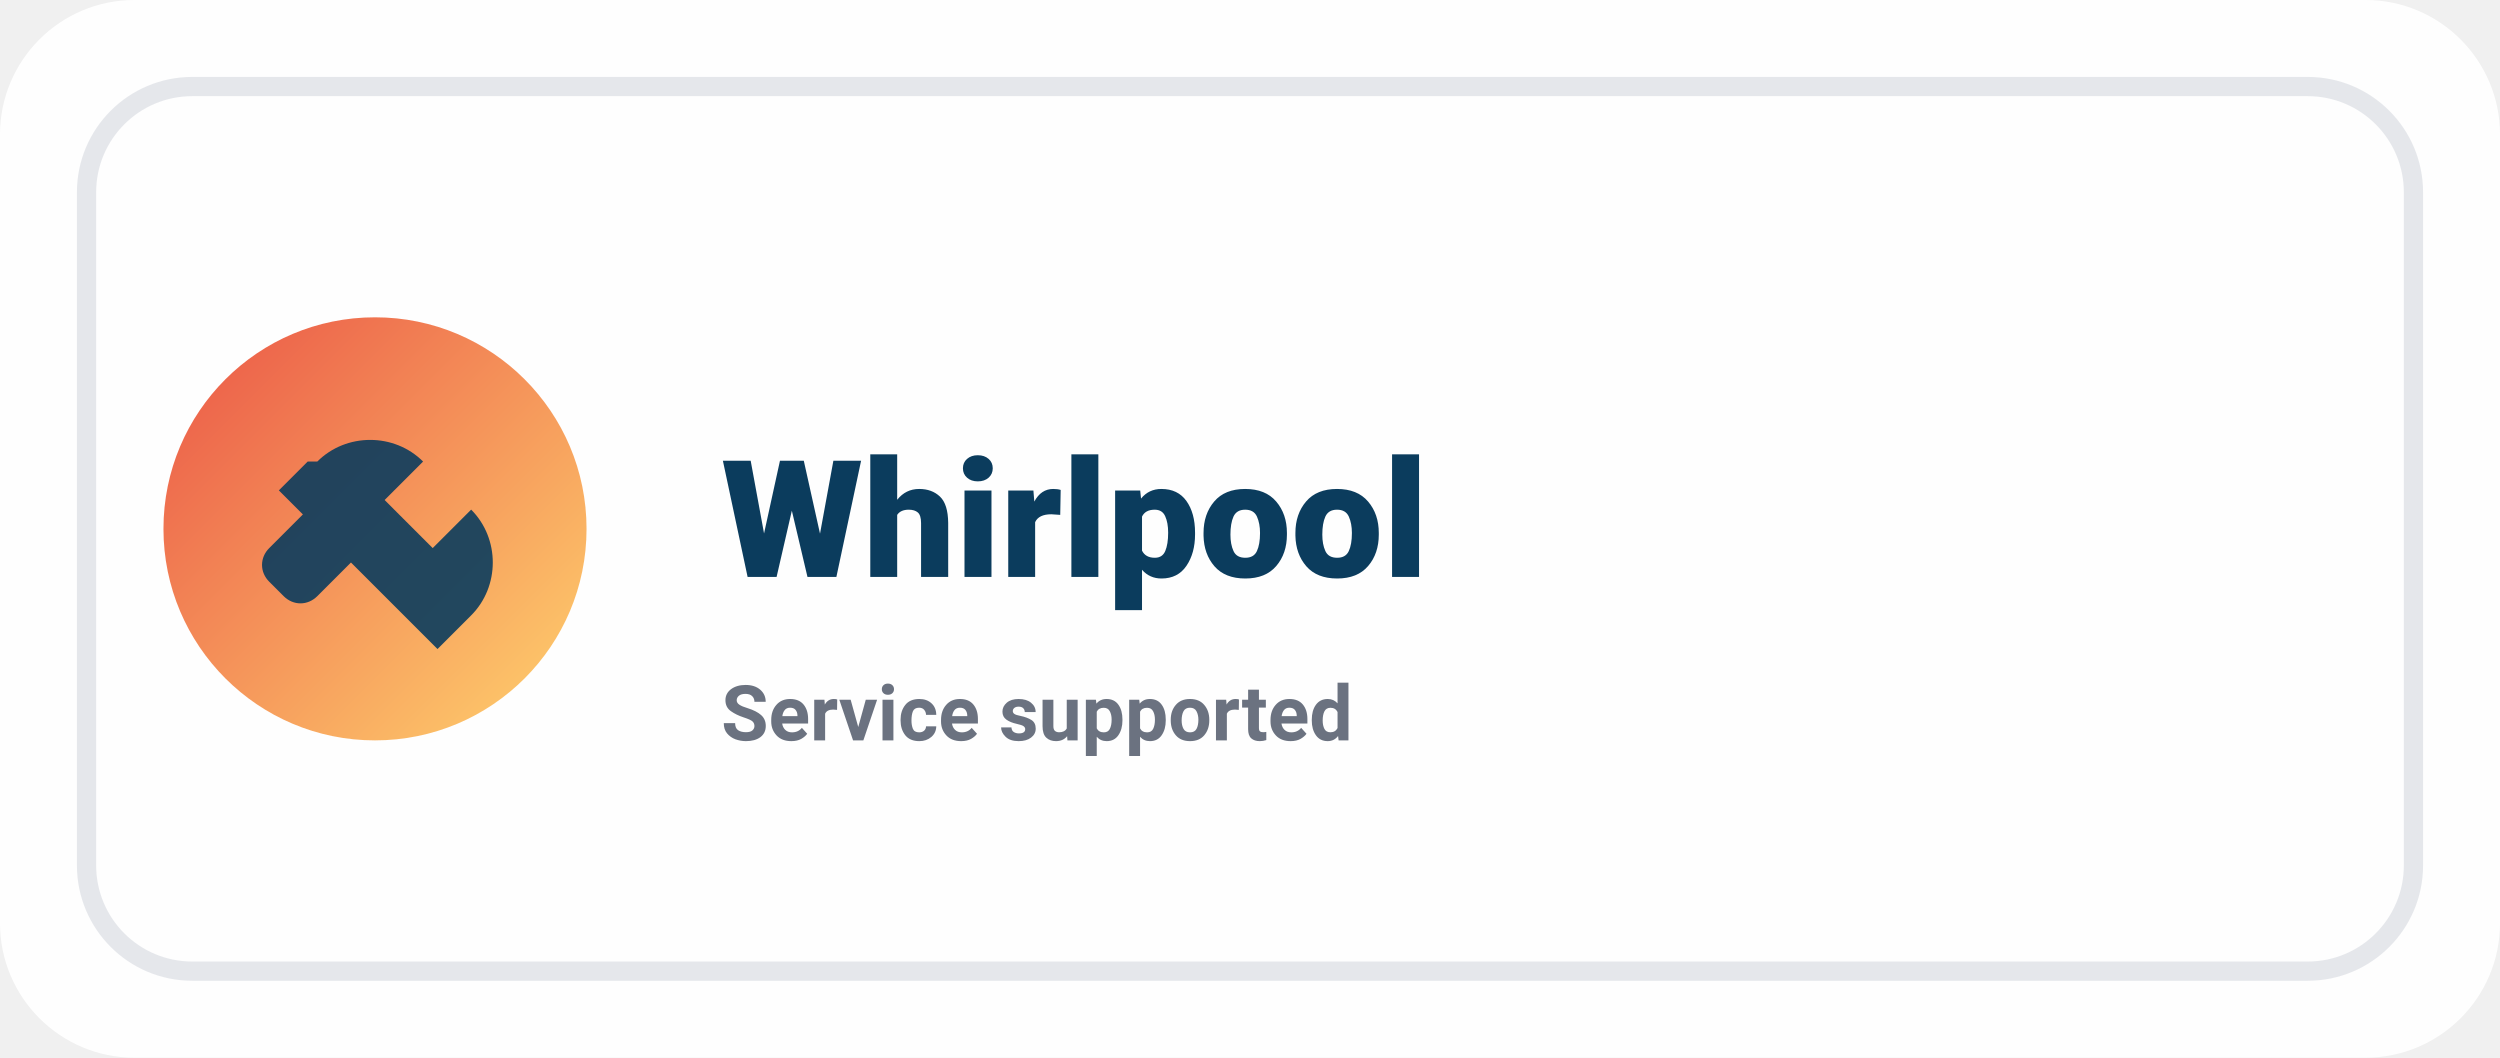
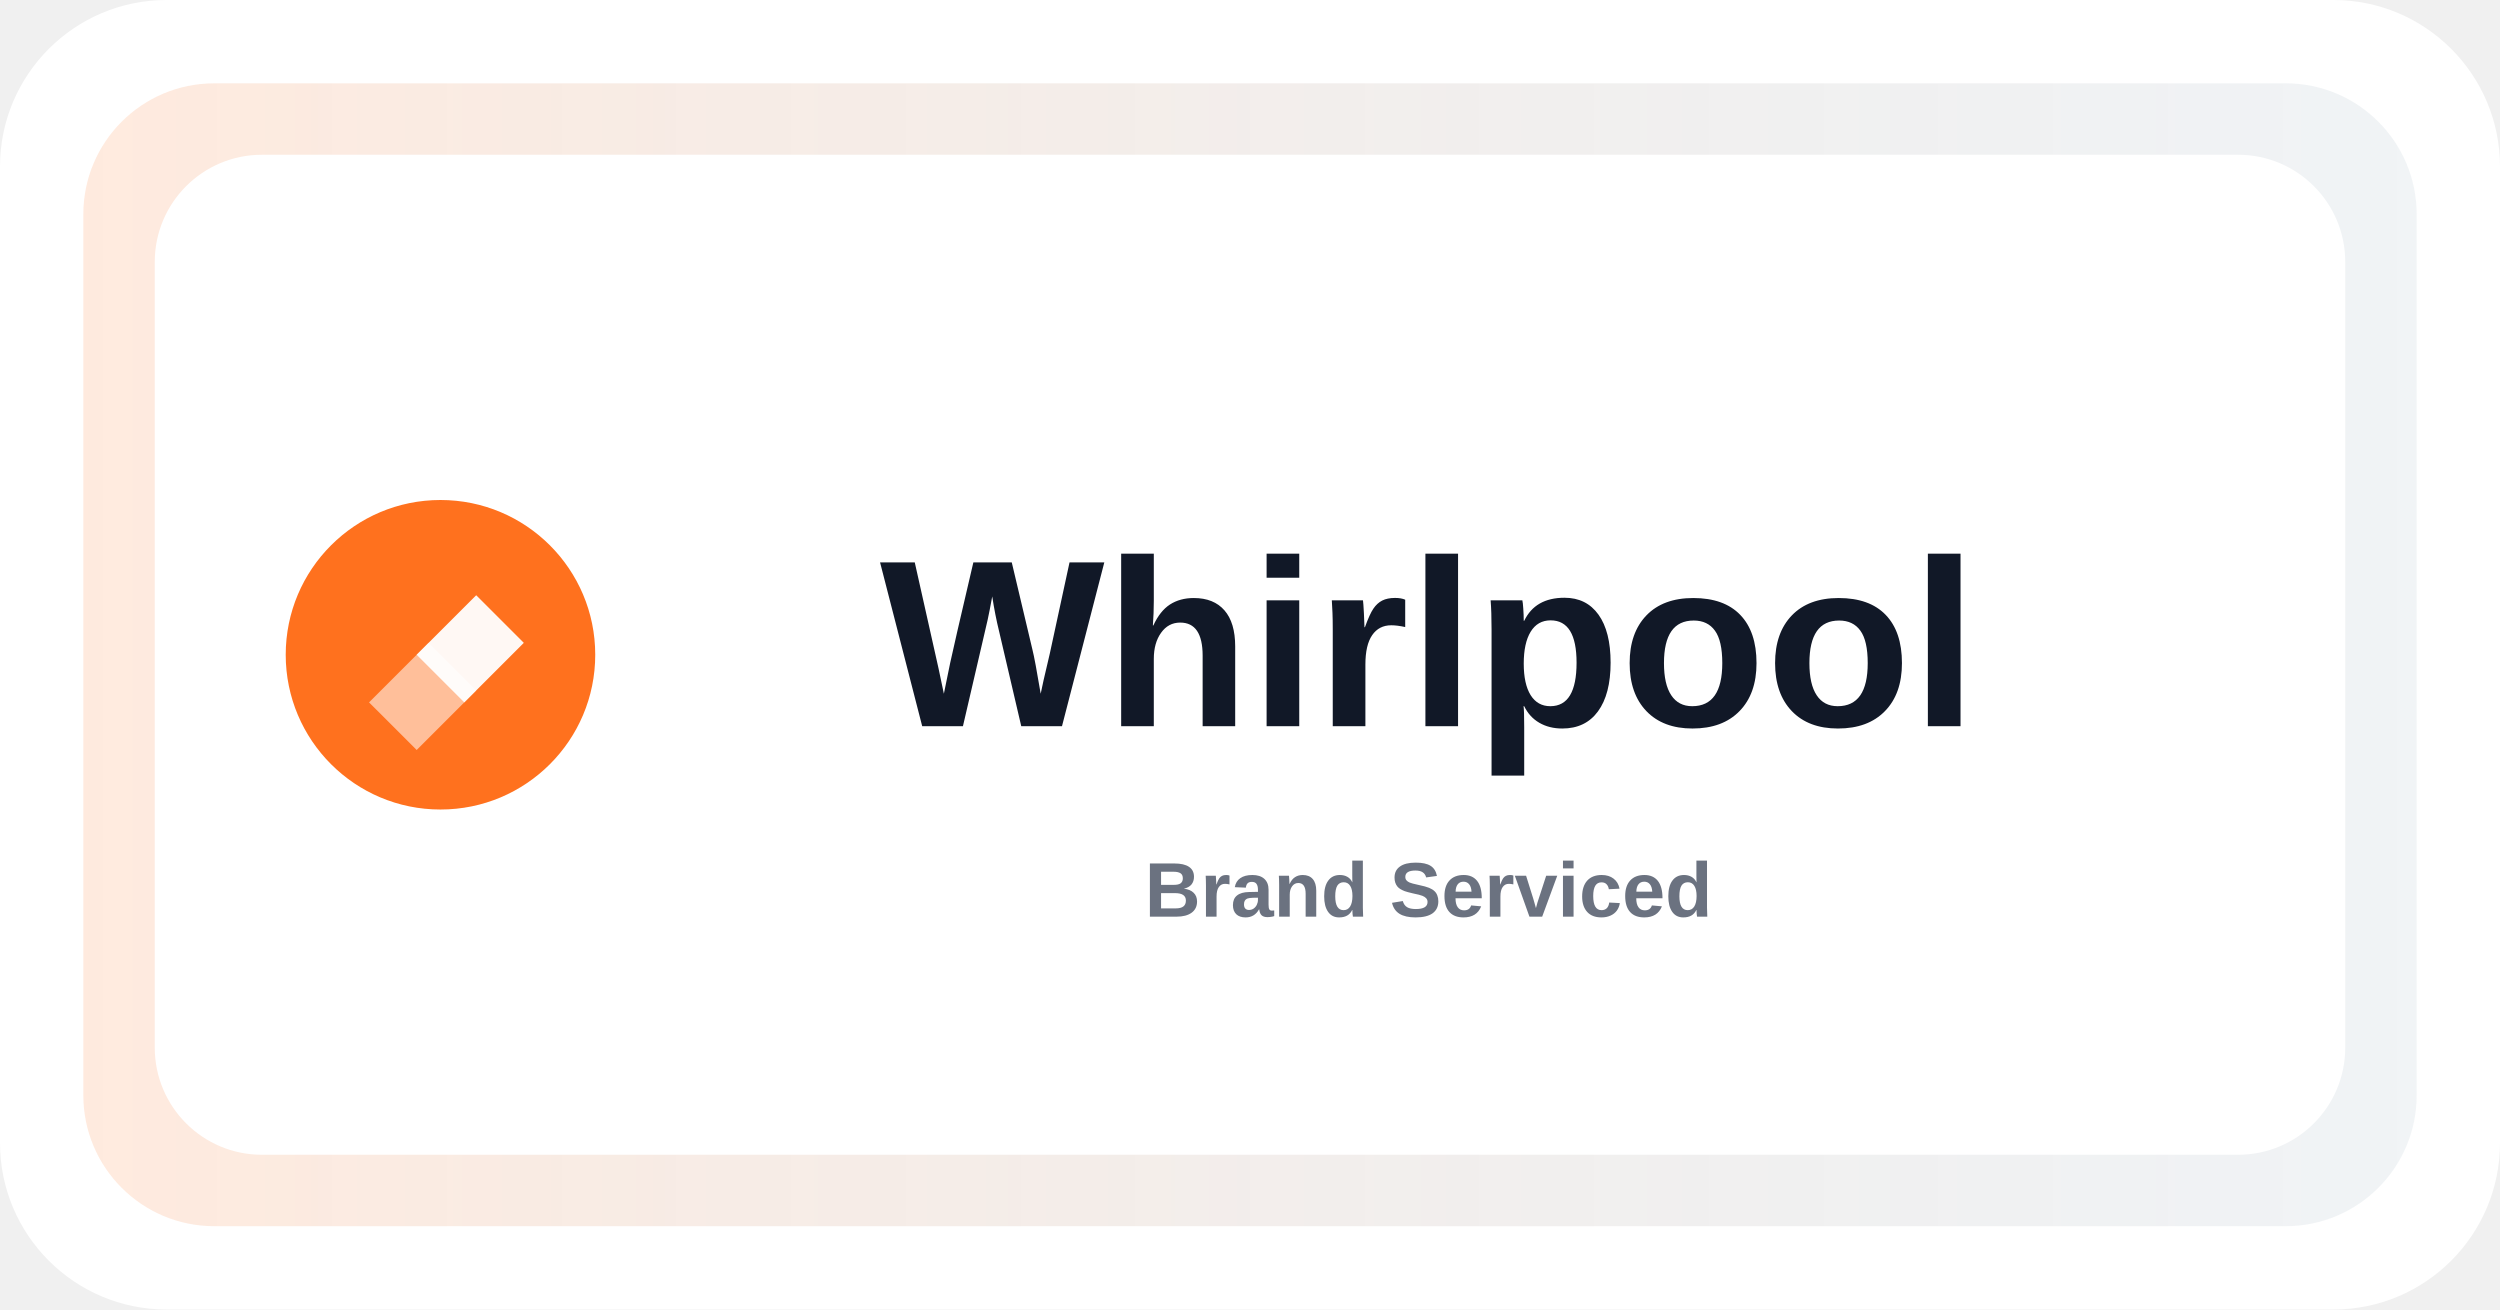
- <svg xmlns="http://www.w3.org/2000/svg" viewBox="0 0 520 220" role="img" aria-label="Whirlpool">
+ <svg xmlns="http://www.w3.org/2000/svg" width="420" height="220" viewBox="0 0 420 220" role="img" aria-label="Whirlpool brand">
  <defs>
-     <linearGradient id="g" x1="0" x2="1" y1="0" y2="1">
-       <stop offset="0" stop-color="#e94b3c" stop-opacity="0.95" />
-       <stop offset="1" stop-color="#ffd166" stop-opacity="0.95" />
+     <linearGradient id="bg" x1="0" x2="1">
+       <stop offset="0" stop-color="#ff6a13" stop-opacity=".14" />
+       <stop offset="1" stop-color="#0b3c5d" stop-opacity=".06" />
    </linearGradient>
  </defs>
-   <rect width="520" height="220" rx="28" fill="#ffffff" opacity="0.96" />
-   <rect x="18" y="18" width="484" height="184" rx="22" fill="none" stroke="#e5e7eb" stroke-width="4" />
-   <circle cx="78" cy="110" r="44" fill="url(#g)" />
-   <path d="M66 96c6-6 16-6 22 0l-8 8 10 10 8-8c6 6 6 16 0 22l-7 7-18-18-7 7c-2 2-5 2-7 0l-3-3c-2-2-2-5 0-7l7-7-5-5 6-6z" fill="#0b3c5d" opacity="0.9" />
-   <text x="150" y="120" font-family="system-ui,Segoe UI,Roboto,Arial" font-size="34" fill="#0b3c5d" font-weight="900">Whirlpool</text>
-   <text x="150" y="154" font-family="system-ui,Segoe UI,Roboto,Arial" font-size="16" fill="#6b7280" font-weight="650">Service supported</text>
+   <rect width="420" height="220" rx="28" fill="#ffffff" />
+   <rect x="14" y="14" width="392" height="192" rx="22" fill="url(#bg)" />
+   <rect x="26" y="26" width="368" height="168" rx="18" fill="#ffffff" />
+   <circle cx="74" cy="110" r="26" fill="#ff6a13" opacity=".95" />
+   <path d="M70 110l10-10 8 8-10 10z" fill="#ffffff" opacity=".95" />
+   <path d="M62 118l10-10 8 8-10 10z" fill="#ffffff" opacity=".55" />
+   <text x="240" y="122" text-anchor="middle" font-family="Arial, Helvetica, sans-serif" font-size="40" font-weight="900" fill="#111827">Whirlpool</text>
+   <text x="240" y="154" text-anchor="middle" font-family="Arial, Helvetica, sans-serif" font-size="13" font-weight="700" fill="#6b7280">Brand Serviced</text>
</svg>
